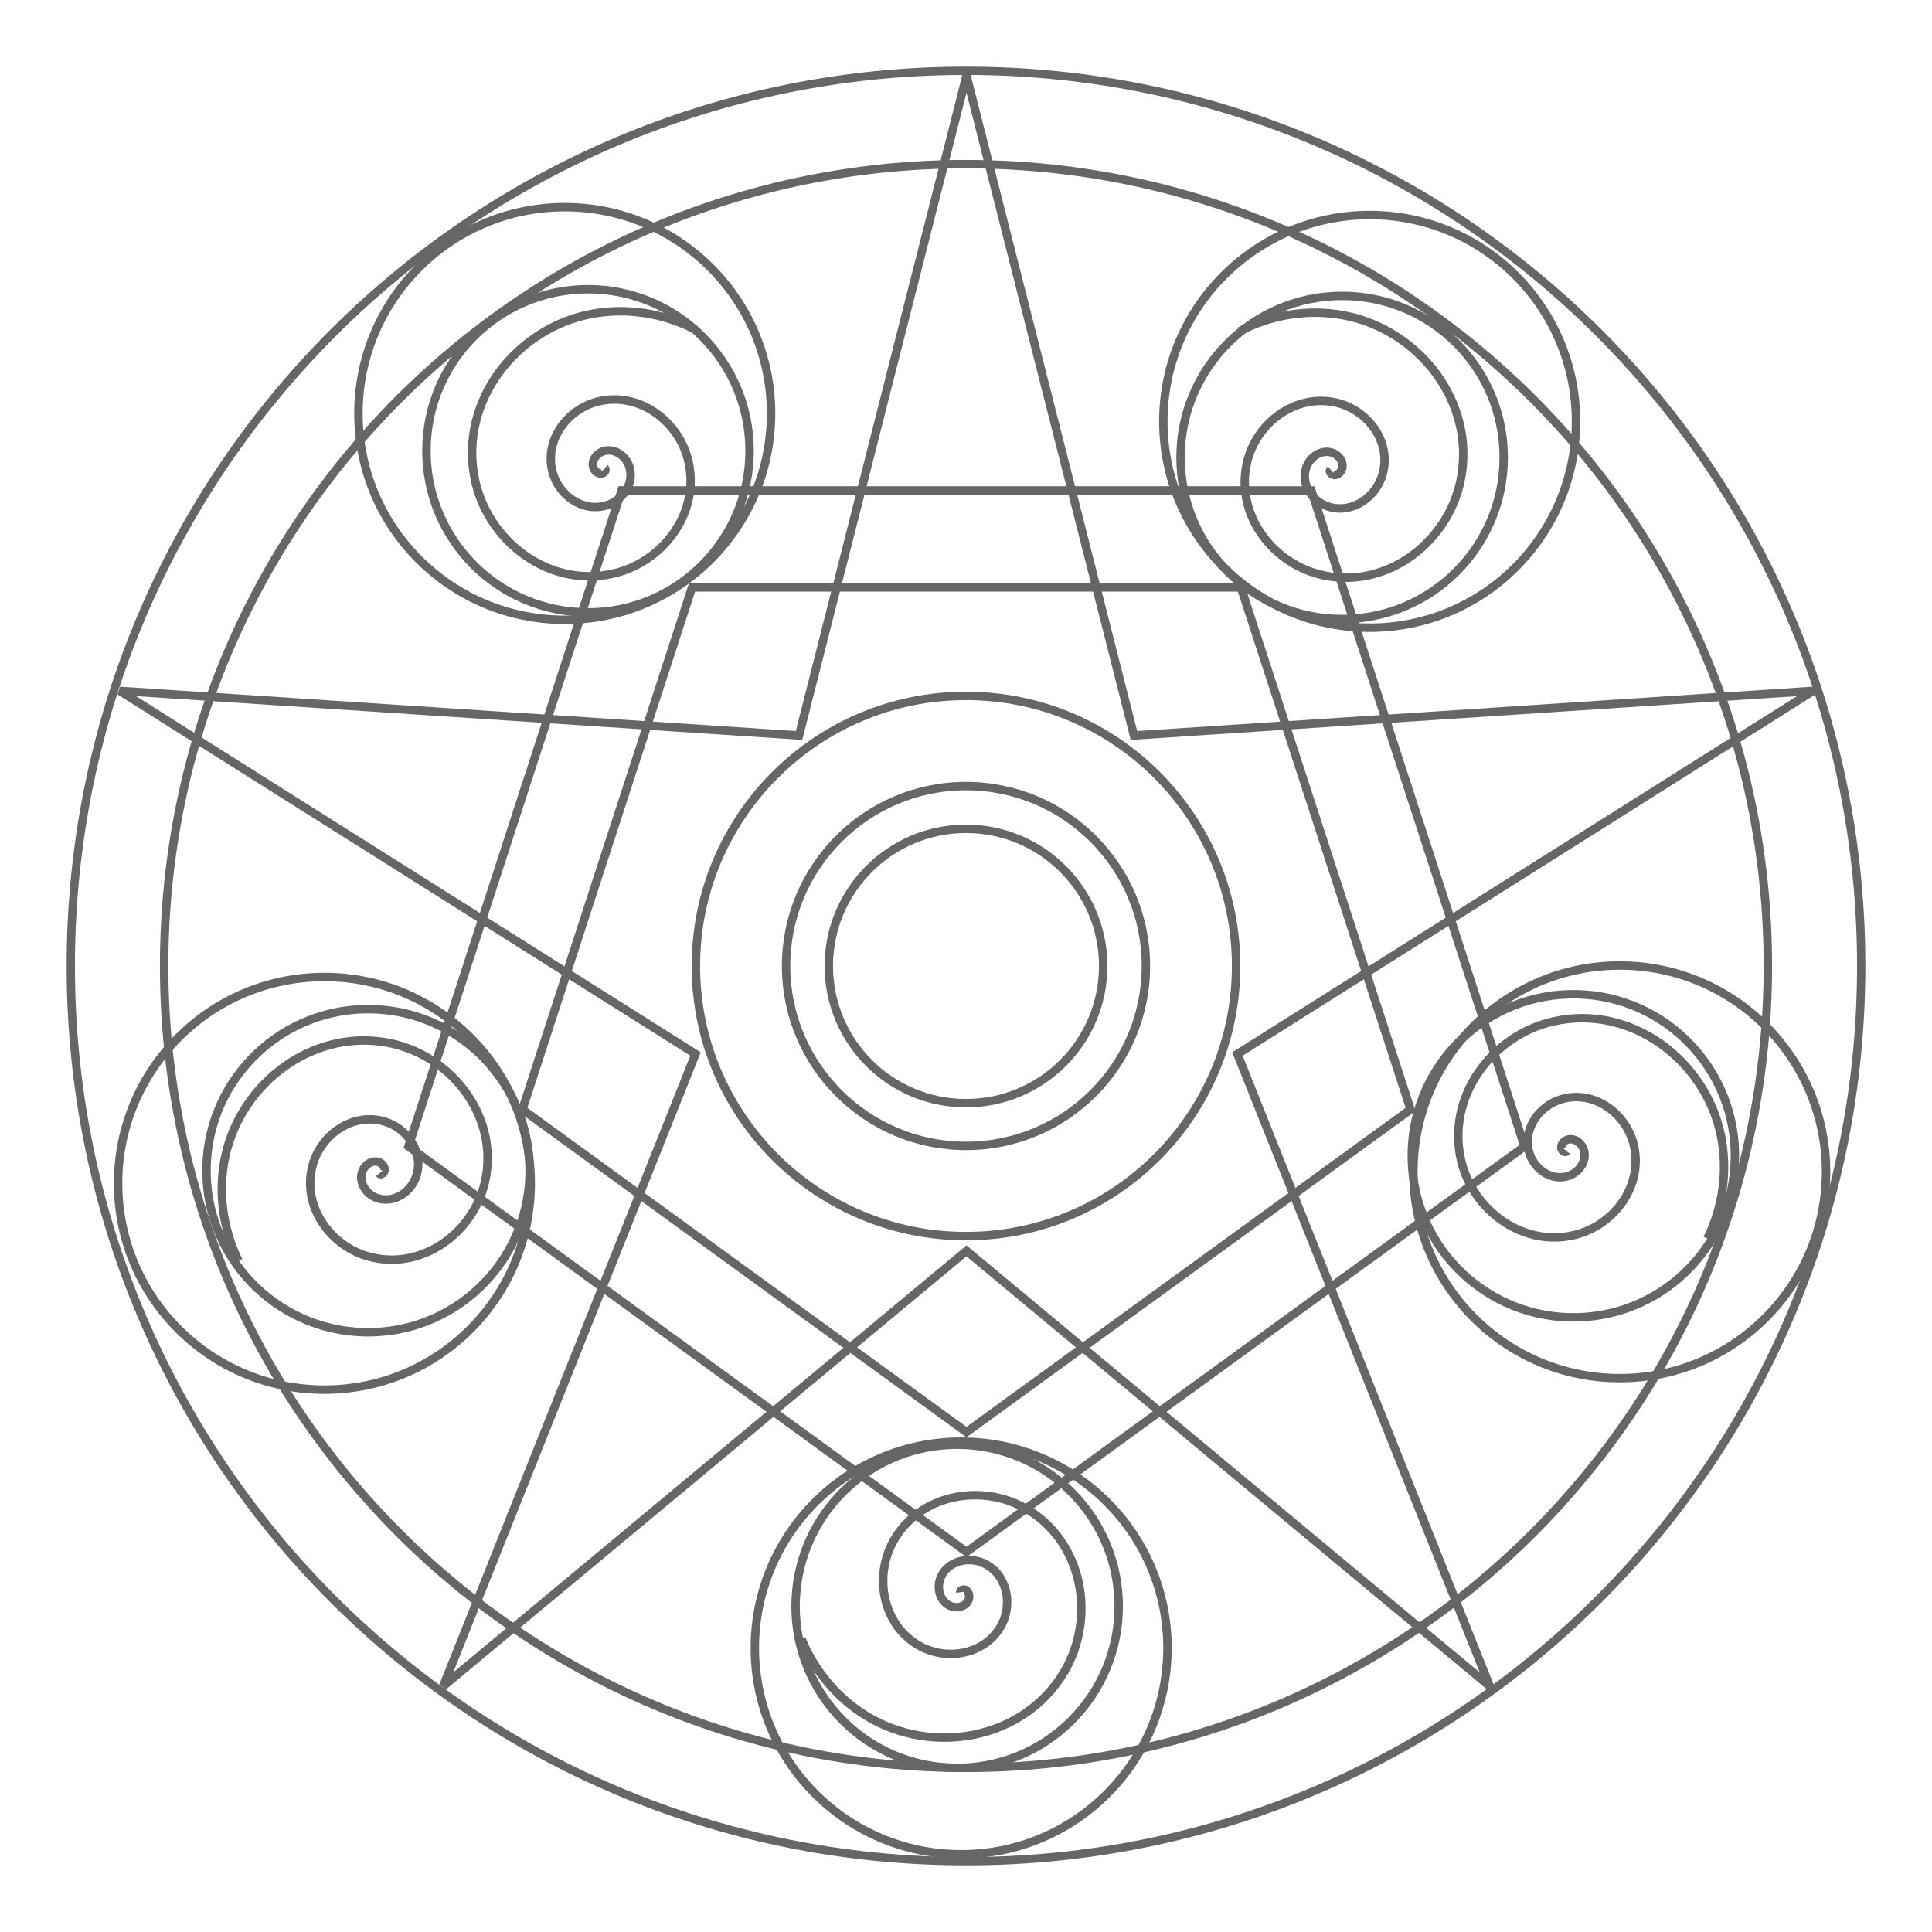
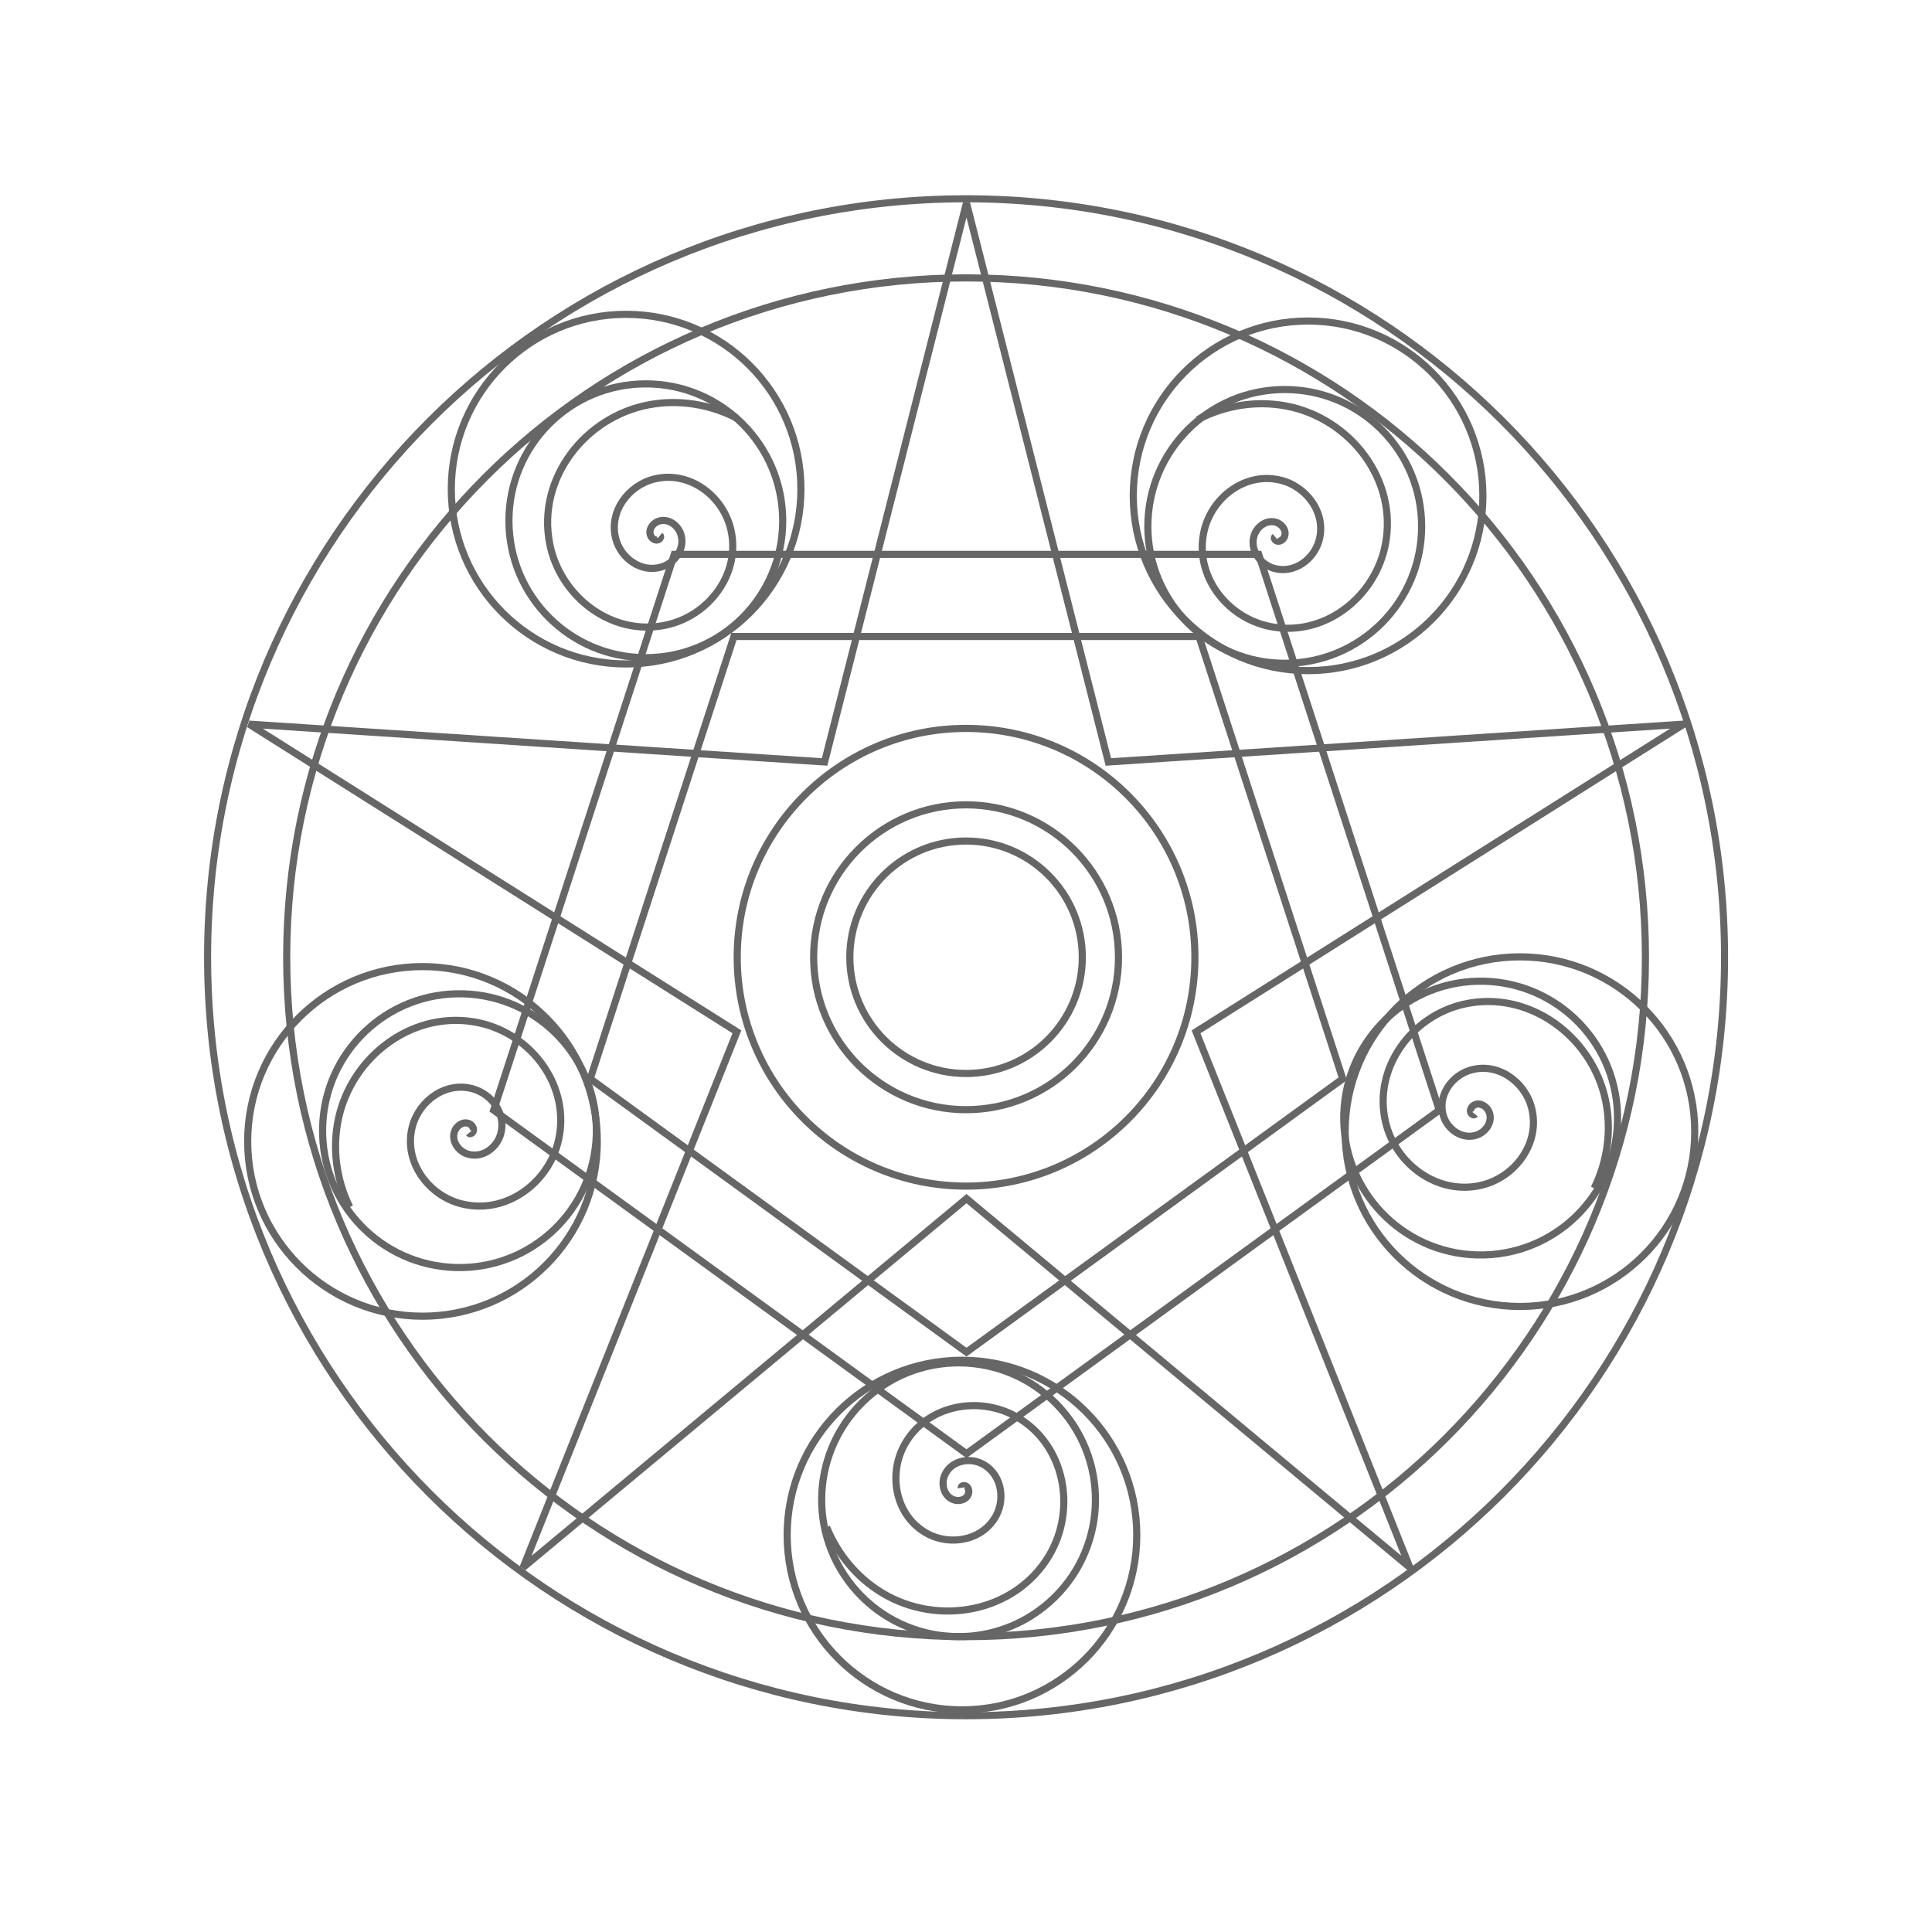
<svg xmlns="http://www.w3.org/2000/svg" width="128.206mm" height="128.206mm" viewBox="0 0 128.206 128.206" version="1.1" id="svg5">
  <defs id="defs2" />
  <g id="layer1" transform="translate(-76.20057,-11.56775)">
    <g id="g65351" transform="matrix(0.9852231,0,0,0.9852231,-64.83202,-39.31146)" style="display:inline">
      <text xml:space="preserve" style="font-size:11.091px;line-height:1.25;font-family:Mulish;-inkscape-font-specification:Mulish;display:inline;fill:#000000;stroke-width:0.567;stroke:#666666;stroke-miterlimit:4;stroke-dasharray:none;stroke-opacity:1" x="168.747" y="35.308" id="text10227">
        <tspan id="tspan10225" style="fill:#000000;stroke-width:0.567;stroke:#666666;stroke-miterlimit:4;stroke-dasharray:none;stroke-opacity:1" x="168.747" y="35.308"> </tspan>
      </text>
-       <circle style="display:inline;fill:none;stroke:#666666;stroke-width:0.567;stroke-miterlimit:4;stroke-dasharray:none;stroke-opacity:1" id="circle972" cx="208.212" cy="116.707" r="9.24" />
-       <circle style="display:inline;fill:none;stroke:#666666;stroke-width:0.567;stroke-miterlimit:4;stroke-dasharray:none;stroke-opacity:1" id="circle1162" cx="208.212" cy="116.707" r="12.118" />
-       <circle style="display:inline;fill:none;stroke:#666666;stroke-width:0.567;stroke-miterlimit:4;stroke-dasharray:none;stroke-opacity:1" id="circle1164" cx="208.212" cy="116.707" r="18.193" />
-       <circle style="display:inline;fill:none;stroke:#666666;stroke-width:0.567;stroke-miterlimit:4;stroke-dasharray:none;stroke-opacity:1" id="circle2257" cx="135.713" cy="-245.786" r="10.883" transform="rotate(88.55933)" />
-       <path style="display:inline;opacity:1;fill:none;fill-rule:evenodd;stroke:#666666;stroke-width:3.789;stroke-miterlimit:4;stroke-dasharray:none;stroke-opacity:1" id="path2259" transform="matrix(-0.05402762,-0.1396673,0.1396673,-0.05402762,221.1301,175.2889)" d="m 220.763,282.644 c -0.448,-0.782 0.435,-1.59 1.124,-1.77 1.883,-0.493 3.392,1.38 3.591,3.067 0.407,3.454 -2.94,5.961 -6.105,6.071 -5.521,0.192 -9.332,-5.15 -9.232,-10.291 0.157,-8.1 8.035,-13.531 15.667,-13.093 11.207,0.643 18.579,11.615 17.668,22.265 -1.271,14.853 -15.906,24.496 -30.115,22.971 -19.05,-2.044 -31.297,-20.925 -29.016,-39.242 2.965,-23.806 26.684,-38.998 49.669,-35.813 29.129,4.036 47.612,33.196 43.373,61.415 -5.262,35.028 -40.472,57.151 -74.499,51.705 -15.924,-2.548 -30.663,-10.677 -41.58,-22.508" />
-       <circle style="display:inline;fill:none;stroke:#666666;stroke-width:0.567;stroke-miterlimit:4;stroke-dasharray:none;stroke-opacity:1" id="circle2261" cx="126.23" cy="171.167" r="10.883" transform="matrix(-0.02514173,0.9996839,0.9996839,0.02514173,0,0)" />
-       <path style="display:inline;opacity:1;fill:none;fill-rule:evenodd;stroke:#666666;stroke-width:3.789;stroke-miterlimit:4;stroke-dasharray:none;stroke-opacity:1" id="path2263" transform="matrix(0.05402762,-0.1396673,-0.1396673,-0.05402762,196.2286,176.7889)" d="m 220.763,282.644 c -0.448,-0.782 0.435,-1.59 1.124,-1.77 1.883,-0.493 3.392,1.38 3.591,3.067 0.407,3.454 -2.94,5.961 -6.105,6.071 -5.521,0.192 -9.332,-5.15 -9.232,-10.291 0.157,-8.1 8.035,-13.531 15.667,-13.093 11.207,0.643 18.579,11.615 17.668,22.265 -1.271,14.853 -15.906,24.496 -30.115,22.971 -19.05,-2.044 -31.297,-20.925 -29.016,-39.242 2.965,-23.806 26.684,-38.998 49.669,-35.813 29.129,4.036 47.612,33.196 43.373,61.415 -5.262,35.028 -40.472,57.151 -74.499,51.705 -15.924,-2.548 -30.663,-10.677 -41.58,-22.508" />
-       <path style="display:inline;opacity:1;fill:none;stroke:#666666;stroke-width:2.442;stroke-miterlimit:4;stroke-dasharray:none;stroke-opacity:1" id="path2469" transform="matrix(0.1054641,0.2069848,0.2069848,-0.1054641,60.99682,89.93439)" d="M 207.912,329.925 377.52,430.868 507.633,282.454 l -43.591,192.499 181.357,77.882 -196.548,18.028 -18.028,196.548 -77.882,-181.357 -192.499,43.591 148.414,-130.113 z" />
-       <g id="g4499" transform="matrix(-0.5767282,0,0,0.5767282,318.1616,39.07678)" style="display:inline;stroke:#666666;stroke-width:0.984;stroke-miterlimit:4;stroke-dasharray:none;stroke-opacity:1">
+       <circle style="display:inline;fill:none;stroke:#666666;stroke-width:0.481;stroke-miterlimit:4;stroke-dasharray:none;stroke-opacity:1" id="circle972" cx="208.217" cy="116.118" r="7.829" />
+       <circle style="display:inline;fill:none;stroke:#666666;stroke-width:0.481;stroke-miterlimit:4;stroke-dasharray:none;stroke-opacity:1" id="circle1162" cx="208.217" cy="116.118" r="10.267" />
+       <circle style="display:inline;fill:none;stroke:#666666;stroke-width:0.481;stroke-miterlimit:4;stroke-dasharray:none;stroke-opacity:1" id="circle1164" cx="208.217" cy="116.118" r="15.414" />
+       <circle style="display:inline;fill:none;stroke:#666666;stroke-width:0.481;stroke-miterlimit:4;stroke-dasharray:none;stroke-opacity:1" id="circle2257" cx="133.016" cy="-239.608" r="9.221" transform="rotate(88.55933)" />
+       <path style="display:inline;opacity:1;fill:none;fill-rule:evenodd;stroke:#666666;stroke-width:3.789;stroke-miterlimit:4;stroke-dasharray:none;stroke-opacity:1" id="path2259" transform="matrix(-0.04577511,-0.1183337,0.1183337,-0.04577511,219.1619,165.7524)" d="m 220.763,282.644 c -0.448,-0.782 0.435,-1.59 1.124,-1.77 1.883,-0.493 3.392,1.38 3.591,3.067 0.407,3.454 -2.94,5.961 -6.105,6.071 -5.521,0.192 -9.332,-5.15 -9.232,-10.291 0.157,-8.1 8.035,-13.531 15.667,-13.093 11.207,0.643 18.579,11.615 17.668,22.265 -1.271,14.853 -15.906,24.496 -30.115,22.971 -19.05,-2.044 -31.297,-20.925 -29.016,-39.242 2.965,-23.806 26.684,-38.998 49.669,-35.813 29.129,4.036 47.612,33.196 43.373,61.415 -5.262,35.028 -40.472,57.151 -74.499,51.705 -15.924,-2.548 -30.663,-10.677 -41.58,-22.508" />
+       <circle style="display:inline;fill:none;stroke:#666666;stroke-width:0.481;stroke-miterlimit:4;stroke-dasharray:none;stroke-opacity:1" id="circle2261" cx="123.381" cy="177.254" r="9.221" transform="matrix(-0.02514173,0.9996839,0.9996839,0.02514173,0,0)" />
+       <path style="display:inline;opacity:1;fill:none;fill-rule:evenodd;stroke:#666666;stroke-width:3.789;stroke-miterlimit:4;stroke-dasharray:none;stroke-opacity:1" id="path2263" transform="matrix(0.04577511,-0.1183337,-0.1183337,-0.04577511,198.064,167.0232)" d="m 220.763,282.644 c -0.448,-0.782 0.435,-1.59 1.124,-1.77 1.883,-0.493 3.392,1.38 3.591,3.067 0.407,3.454 -2.94,5.961 -6.105,6.071 -5.521,0.192 -9.332,-5.15 -9.232,-10.291 0.157,-8.1 8.035,-13.531 15.667,-13.093 11.207,0.643 18.579,11.615 17.668,22.265 -1.271,14.853 -15.906,24.496 -30.115,22.971 -19.05,-2.044 -31.297,-20.925 -29.016,-39.242 2.965,-23.806 26.684,-38.998 49.669,-35.813 29.129,4.036 47.612,33.196 43.373,61.415 -5.262,35.028 -40.472,57.151 -74.499,51.705 -15.924,-2.548 -30.663,-10.677 -41.58,-22.508" />
+       <path style="display:inline;opacity:1;fill:none;stroke:#666666;stroke-width:2.442;stroke-miterlimit:4;stroke-dasharray:none;stroke-opacity:1" id="path2469" transform="matrix(0.08935484,0.1753687,0.1753687,-0.08935484,83.48835,93.4354)" d="M 207.912,329.925 377.52,430.868 507.633,282.454 l -43.591,192.499 181.357,77.882 -196.548,18.028 -18.028,196.548 -77.882,-181.357 -192.499,43.591 148.414,-130.113 z" />
+       <g id="g4499" transform="matrix(-0.4886352,0,0,0.4886352,301.3722,50.34609)" style="display:inline;stroke:#666666;stroke-width:0.984;stroke-miterlimit:4;stroke-dasharray:none;stroke-opacity:1">
        <g id="g59134" transform="translate(1.157562,1.511261)" style="stroke:#666666;stroke-width:0.984;stroke-miterlimit:4;stroke-dasharray:none;stroke-opacity:1">
          <g id="g2255" transform="matrix(0.98139,0,0,0.98139,2.741246,1.280983)" style="display:inline;stroke:#666666;stroke-width:1.002;stroke-miterlimit:4;stroke-dasharray:none;stroke-opacity:1">
            <circle style="fill:none;stroke:#666666;stroke-width:1.002;stroke-miterlimit:4;stroke-dasharray:none;stroke-opacity:1" id="circle2249" cx="145.526" cy="73.795" r="19.228" />
            <path style="fill:none;fill-rule:evenodd;stroke:#666666;stroke-width:3.789;stroke-miterlimit:4;stroke-dasharray:none;stroke-opacity:1" id="path2251" transform="matrix(-0.249086,0.0892217,-0.0892217,-0.249086,227.107,125.9393)" d="m 220.763,282.644 c -0.448,-0.782 0.435,-1.59 1.124,-1.77 1.883,-0.493 3.392,1.38 3.591,3.067 0.407,3.454 -2.94,5.961 -6.105,6.071 -5.521,0.192 -9.332,-5.15 -9.232,-10.291 0.157,-8.1 8.035,-13.531 15.667,-13.093 11.207,0.643 18.579,11.615 17.668,22.265 -1.271,14.853 -15.906,24.496 -30.115,22.971 -19.05,-2.044 -31.297,-20.925 -29.016,-39.242 2.965,-23.806 26.684,-38.998 49.669,-35.813 29.129,4.036 47.612,33.196 43.373,61.415 -5.262,35.028 -40.472,57.151 -74.499,51.705 -15.924,-2.548 -30.663,-10.677 -41.58,-22.508" />
          </g>
          <circle style="fill:none;stroke:#666666;stroke-width:0.984;stroke-miterlimit:4;stroke-dasharray:none;stroke-opacity:1" id="circle4495" cx="142.342" cy="69.487" r="24.096" />
        </g>
        <g id="g59125" transform="translate(0.356283,-0.1496645)" style="stroke:#666666;stroke-width:0.984;stroke-miterlimit:4;stroke-dasharray:none;stroke-opacity:1">
          <circle style="display:inline;fill:none;stroke:#666666;stroke-width:0.575;stroke-miterlimit:4;stroke-dasharray:none;stroke-opacity:1" id="path1298" cx="169.722" cy="93.923" r="11.032" transform="matrix(-1.710465,0,0,1.710465,524.7345,-86.06756)" />
          <path style="display:inline;opacity:1;fill:none;fill-rule:evenodd;stroke:#666666;stroke-width:3.789;stroke-miterlimit:4;stroke-dasharray:none;stroke-opacity:1" id="path1437" transform="matrix(0.2444505,0.08756127,0.08756127,-0.2444505,153.759,126.3722)" d="m 220.763,282.644 c -0.448,-0.782 0.435,-1.59 1.124,-1.77 1.883,-0.493 3.392,1.38 3.591,3.067 0.407,3.454 -2.94,5.961 -6.105,6.071 -5.521,0.192 -9.332,-5.15 -9.232,-10.291 0.157,-8.1 8.035,-13.531 15.667,-13.093 11.207,0.643 18.579,11.615 17.668,22.265 -1.271,14.853 -15.906,24.496 -30.115,22.971 -19.05,-2.044 -31.297,-20.925 -29.016,-39.242 2.965,-23.806 26.684,-38.998 49.669,-35.813 29.129,4.036 47.612,33.196 43.373,61.415 -5.262,35.028 -40.472,57.151 -74.499,51.705 -15.924,-2.548 -30.663,-10.677 -41.58,-22.508" />
          <circle style="fill:none;stroke:#666666;stroke-width:0.984;stroke-miterlimit:4;stroke-dasharray:none;stroke-opacity:1" id="circle4495-3" cx="237.148" cy="70.226" r="24.096" />
        </g>
        <circle style="fill:none;stroke:#666666;stroke-width:0.984;stroke-miterlimit:4;stroke-dasharray:none;stroke-opacity:1" id="circle4528" cx="265.573" cy="159.985" r="24.096" />
        <g id="g59266" transform="translate(0.7255051,1.2201)" style="stroke:#666666;stroke-width:0.984;stroke-miterlimit:4;stroke-dasharray:none;stroke-opacity:1">
          <circle style="display:inline;fill:none;stroke:#666666;stroke-width:0.575;stroke-miterlimit:4;stroke-dasharray:none;stroke-opacity:1" id="circle2265" cx="-30.341" cy="258.359" r="11.032" transform="matrix(1.273003,1.142435,-1.142435,1.273003,524.7345,-86.06756)" />
          <path style="display:inline;opacity:1;fill:none;fill-rule:evenodd;stroke:#666666;stroke-width:3.789;stroke-miterlimit:4;stroke-dasharray:none;stroke-opacity:1" id="path2267" transform="matrix(-0.2404136,0.09810369,0.09810369,0.2404136,215.9331,116.9121)" d="m 220.763,282.645 c -0.451,-0.782 0.431,-1.593 1.119,-1.775 1.884,-0.5 3.401,1.372 3.605,3.061 0.418,3.46 -2.929,5.981 -6.099,6.1 -5.532,0.208 -9.365,-5.134 -9.28,-10.286 0.134,-8.118 8.014,-13.582 15.664,-13.165 11.234,0.613 18.653,11.588 17.77,22.265 -1.232,14.891 -15.874,24.597 -30.12,23.109 -19.1,-1.995 -31.429,-20.887 -29.194,-39.254 2.905,-23.871 26.64,-39.166 49.688,-36.038 29.212,3.965 47.82,33.145 43.65,61.444 -5.177,35.129 -40.413,57.404 -74.539,52.04 -15.383,-2.418 -29.698,-10.03 -40.537,-21.176" />
          <circle style="fill:none;stroke:#666666;stroke-width:0.984;stroke-miterlimit:4;stroke-dasharray:none;stroke-opacity:1" id="circle4530" cx="190.484" cy="213.028" r="24.096" />
        </g>
        <circle style="fill:none;stroke:#666666;stroke-width:0.984;stroke-miterlimit:4;stroke-dasharray:none;stroke-opacity:1" id="circle4532" cx="114.297" cy="158.642" r="24.096" />
      </g>
-       <circle style="display:inline;fill:none;stroke:#666666;stroke-width:0.56;stroke-miterlimit:4;stroke-dasharray:none;stroke-opacity:1" id="circle60091" cx="208.212" cy="116.707" r="60.297" />
-       <circle style="display:inline;fill:none;stroke:#666666;stroke-width:0.567;stroke-miterlimit:4;stroke-dasharray:none;stroke-opacity:1" id="circle60195" cx="208.212" cy="116.707" r="54.009" />
-       <path style="display:inline;opacity:1;fill:none;stroke:#666666;stroke-width:4.657;stroke-miterlimit:4;stroke-dasharray:none;stroke-opacity:1" id="path1192" transform="matrix(0.05531254,-0.108557,0.108557,0.05531254,131.0178,130.6895)" d="M 207.912,329.925 507.633,282.454 645.399,552.836 430.823,767.412 160.441,629.646 Z" />
-       <path style="display:inline;opacity:1;fill:none;stroke:#666666;stroke-width:3.706;stroke-miterlimit:4;stroke-dasharray:none;stroke-opacity:1" id="path1274" transform="matrix(0.0695064,-0.136414,0.136414,0.0695064,111.2005,134.2923)" d="M 207.912,329.925 507.633,282.454 645.399,552.836 430.823,767.412 160.441,629.646 Z" />
+       <circle style="display:inline;fill:none;stroke:#666666;stroke-width:0.475;stroke-miterlimit:4;stroke-dasharray:none;stroke-opacity:1" id="circle60091" cx="208.217" cy="116.118" r="51.087" />
+       <circle style="display:inline;fill:none;stroke:#666666;stroke-width:0.481;stroke-miterlimit:4;stroke-dasharray:none;stroke-opacity:1" id="circle60195" cx="208.217" cy="116.118" r="45.759" />
+       <path style="display:inline;opacity:1;fill:none;stroke:#666666;stroke-width:4.657;stroke-miterlimit:4;stroke-dasharray:none;stroke-opacity:1" id="path1192" transform="matrix(0.04686377,-0.09197532,0.09197532,0.04686377,142.8139,127.9653)" d="M 207.912,329.925 507.633,282.454 645.399,552.836 430.823,767.412 160.441,629.646 Z" />
+       <path style="display:inline;opacity:1;fill:none;stroke:#666666;stroke-width:3.706;stroke-miterlimit:4;stroke-dasharray:none;stroke-opacity:1" id="path1274" transform="matrix(0.05888957,-0.1155773,0.1155773,0.05888957,126.0236,131.0178)" d="M 207.912,329.925 507.633,282.454 645.399,552.836 430.823,767.412 160.441,629.646 Z" />
    </g>
  </g>
</svg>
